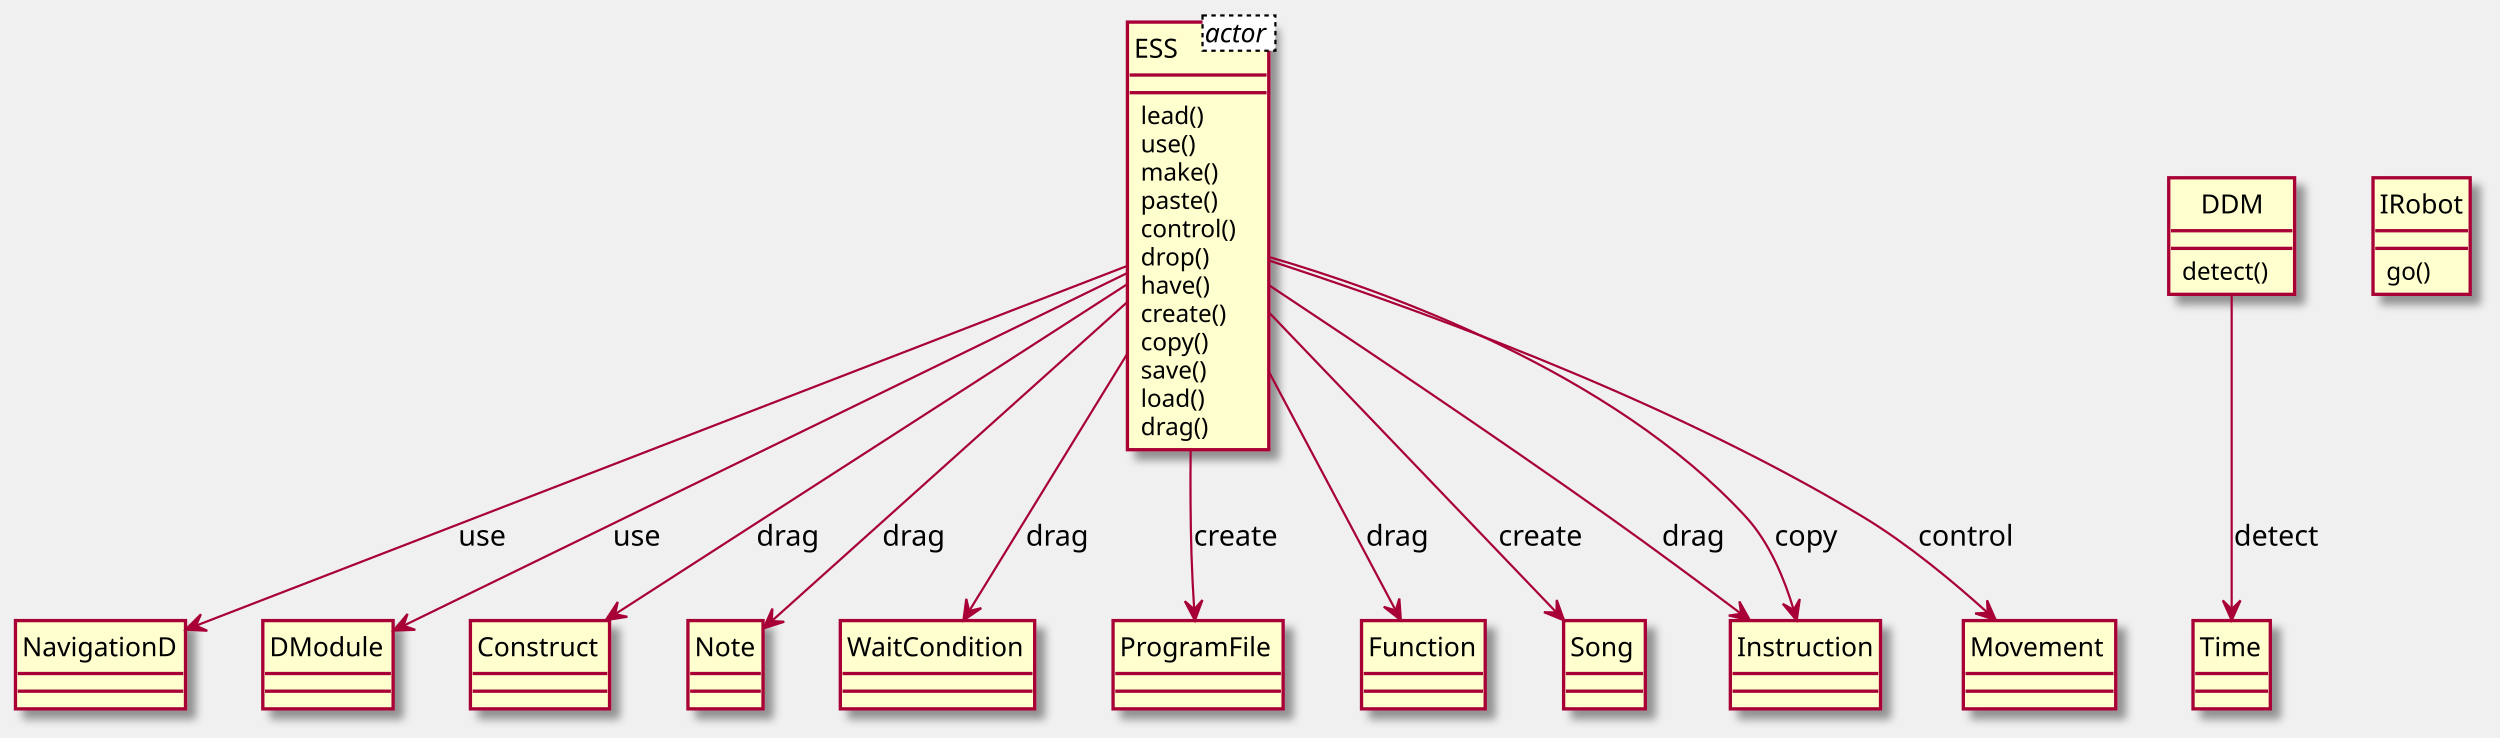
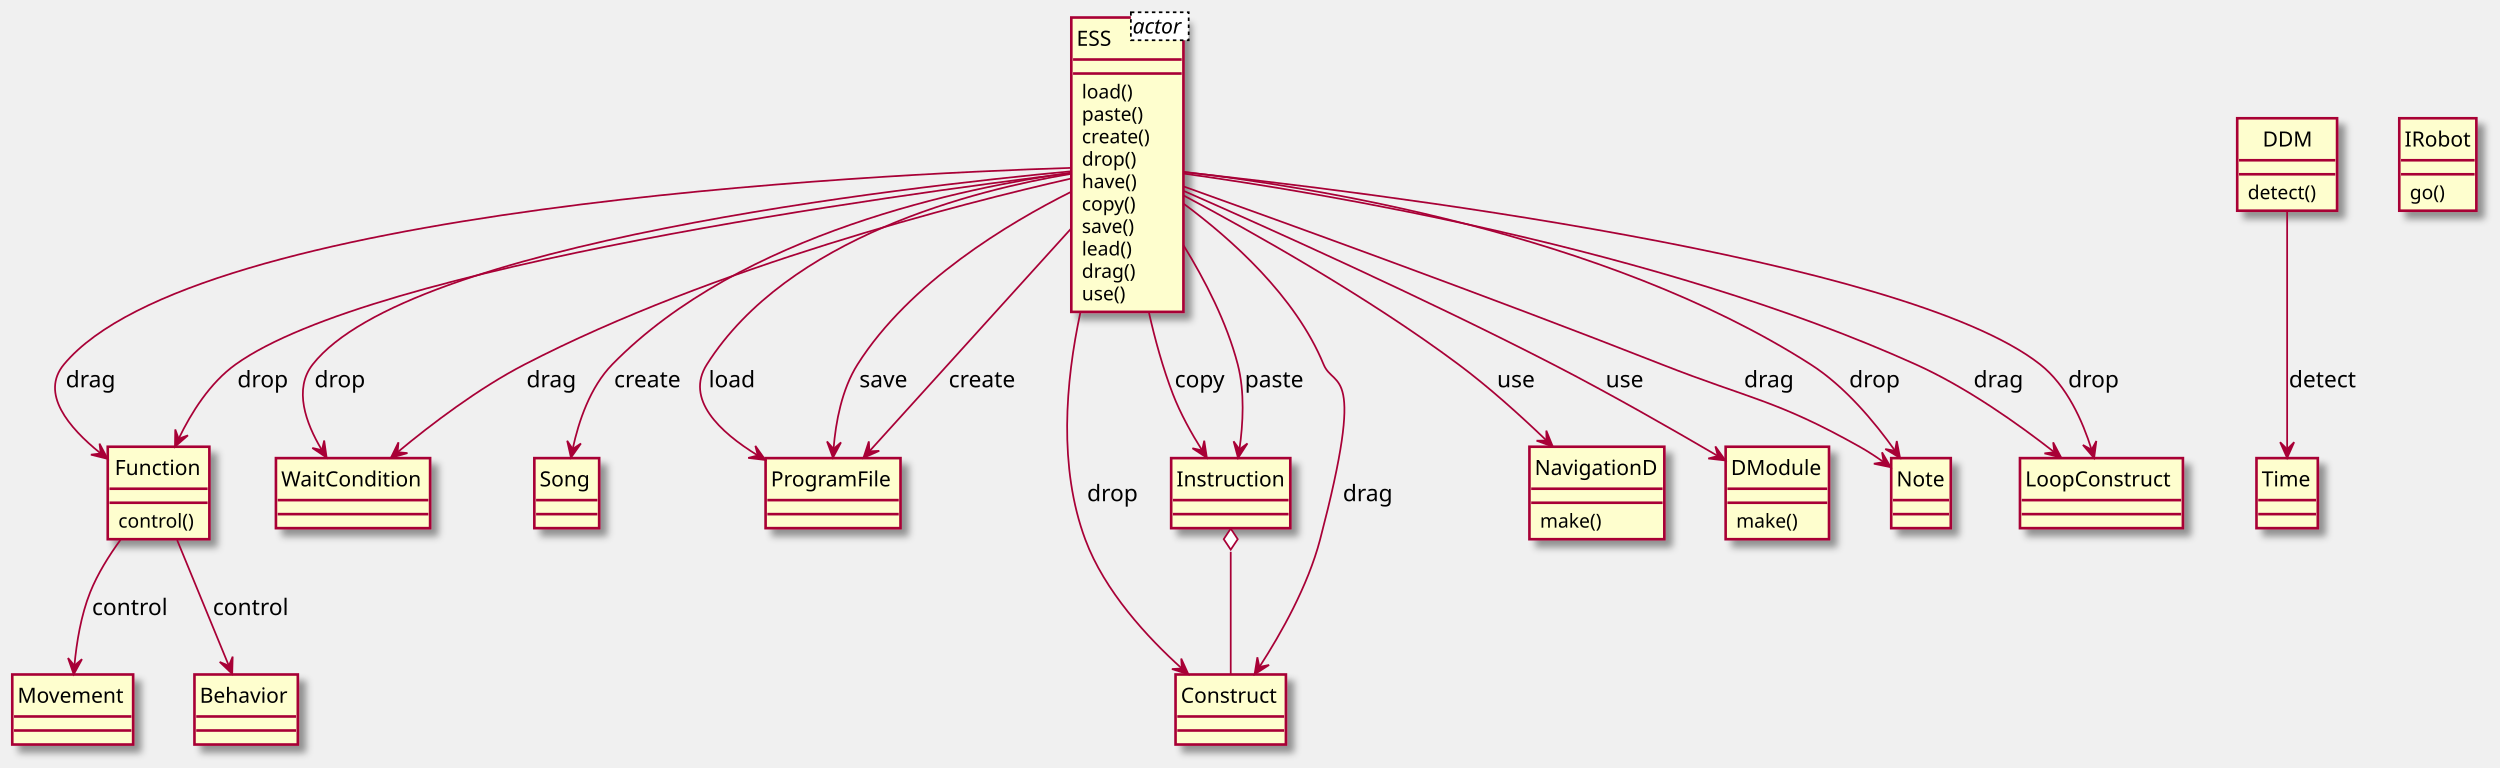
- <svg xmlns="http://www.w3.org/2000/svg" contentScriptType="application/ecmascript" contentStyleType="text/css" height="334px" preserveAspectRatio="none" style="width:1132px;height:334px;background:#FFFFFF;" version="1.1" viewBox="0 0 1132 334" width="1132px" zoomAndPan="magnify">
+ <svg xmlns="http://www.w3.org/2000/svg" contentScriptType="application/ecmascript" contentStyleType="text/css" height="438px" preserveAspectRatio="none" style="width:1427px;height:438px;background:#FFFFFF;" version="1.1" viewBox="0 0 1427 438" width="1427px" zoomAndPan="magnify">
  <defs>
-     <filter height="300%" id="fcxx1cqp5tyoc" width="300%" x="-1" y="-1">
+     <filter height="300%" id="fbifxa3tgu5ja" width="300%" x="-1" y="-1">
      <feGaussianBlur result="blurOut" stdDeviation="2.0" />
      <feColorMatrix in="blurOut" result="blurOut2" type="matrix" values="0 0 0 0 0 0 0 0 0 0 0 0 0 0 0 0 0 0 .4 0" />
      <feOffset dx="4.0" dy="4.0" in="blurOut2" result="blurOut3" />
      <feBlend in="SourceGraphic" in2="blurOut3" mode="normal" />
    </filter>
  </defs>
  <g>
-     <rect codeLine="4" fill="#FEFECE" filter="url(#fcxx1cqp5tyoc)" height="193.625" id="ESS" style="stroke:#A80036;stroke-width:1.5;" width="64" x="510.5" y="10" />
-     <text fill="#000000" font-family="sans-serif" font-size="12" lengthAdjust="spacing" textLength="23" x="513.5" y="26.139">ESS</text>
-     <rect fill="#FFFFFF" height="15.969" style="stroke:#000000;stroke-width:1.0;stroke-dasharray:2.0,2.0;" width="33" x="544.5" y="7" />
-     <text fill="#000000" font-family="sans-serif" font-size="12" font-style="italic" lengthAdjust="spacing" textLength="31" x="545.5" y="19.139">actor</text>
-     <line style="stroke:#A80036;stroke-width:1.5;" x1="511.5" x2="573.5" y1="33.969" y2="33.969" />
-     <line style="stroke:#A80036;stroke-width:1.5;" x1="511.5" x2="573.5" y1="41.969" y2="41.969" />
-     <text fill="#000000" font-family="sans-serif" font-size="11" lengthAdjust="spacing" textLength="33" x="516.5" y="56.179">lead()</text>
-     <text fill="#000000" font-family="sans-serif" font-size="11" lengthAdjust="spacing" textLength="29" x="516.5" y="68.984">use()</text>
-     <text fill="#000000" font-family="sans-serif" font-size="11" lengthAdjust="spacing" textLength="40" x="516.5" y="81.789">make()</text>
-     <text fill="#000000" font-family="sans-serif" font-size="11" lengthAdjust="spacing" textLength="40" x="516.5" y="94.593">paste()</text>
-     <text fill="#000000" font-family="sans-serif" font-size="11" lengthAdjust="spacing" textLength="46" x="516.5" y="107.398">control()</text>
-     <text fill="#000000" font-family="sans-serif" font-size="11" lengthAdjust="spacing" textLength="33" x="516.5" y="120.203">drop()</text>
-     <text fill="#000000" font-family="sans-serif" font-size="11" lengthAdjust="spacing" textLength="37" x="516.5" y="133.007">have()</text>
-     <text fill="#000000" font-family="sans-serif" font-size="11" lengthAdjust="spacing" textLength="45" x="516.5" y="145.812">create()</text>
-     <text fill="#000000" font-family="sans-serif" font-size="11" lengthAdjust="spacing" textLength="35" x="516.5" y="158.617">copy()</text>
-     <text fill="#000000" font-family="sans-serif" font-size="11" lengthAdjust="spacing" textLength="36" x="516.5" y="171.421">save()</text>
-     <text fill="#000000" font-family="sans-serif" font-size="11" lengthAdjust="spacing" textLength="32" x="516.5" y="184.226">load()</text>
-     <text fill="#000000" font-family="sans-serif" font-size="11" lengthAdjust="spacing" textLength="33" x="516.5" y="197.031">drag()</text>
-     <rect codeLine="18" fill="#FEFECE" filter="url(#fcxx1cqp5tyoc)" height="39.969" id="NavigationD" style="stroke:#A80036;stroke-width:1.5;" width="77" x="7" y="281" />
-     <text fill="#000000" font-family="sans-serif" font-size="12" lengthAdjust="spacing" textLength="71" x="10" y="297.139">NavigationD</text>
-     <line style="stroke:#A80036;stroke-width:1.5;" x1="8" x2="83" y1="304.969" y2="304.969" />
-     <line style="stroke:#A80036;stroke-width:1.5;" x1="8" x2="83" y1="312.969" y2="312.969" />
-     <rect codeLine="20" fill="#FEFECE" filter="url(#fcxx1cqp5tyoc)" height="52.773" id="DDM" style="stroke:#A80036;stroke-width:1.5;" width="57" x="982" y="80.5" />
-     <text fill="#000000" font-family="sans-serif" font-size="12" lengthAdjust="spacing" textLength="28" x="996.5" y="96.639">DDM</text>
-     <line style="stroke:#A80036;stroke-width:1.5;" x1="983" x2="1038" y1="104.469" y2="104.469" />
-     <line style="stroke:#A80036;stroke-width:1.5;" x1="983" x2="1038" y1="112.469" y2="112.469" />
-     <text fill="#000000" font-family="sans-serif" font-size="11" lengthAdjust="spacing" textLength="45" x="988" y="126.679">detect()</text>
-     <rect codeLine="23" fill="#FEFECE" filter="url(#fcxx1cqp5tyoc)" height="39.969" id="Time" style="stroke:#A80036;stroke-width:1.5;" width="35" x="993" y="281" />
-     <text fill="#000000" font-family="sans-serif" font-size="12" lengthAdjust="spacing" textLength="29" x="996" y="297.139">Time</text>
-     <line style="stroke:#A80036;stroke-width:1.5;" x1="994" x2="1027" y1="304.969" y2="304.969" />
-     <line style="stroke:#A80036;stroke-width:1.5;" x1="994" x2="1027" y1="312.969" y2="312.969" />
-     <rect codeLine="25" fill="#FEFECE" filter="url(#fcxx1cqp5tyoc)" height="39.969" id="DModule" style="stroke:#A80036;stroke-width:1.5;" width="59" x="119" y="281" />
-     <text fill="#000000" font-family="sans-serif" font-size="12" lengthAdjust="spacing" textLength="53" x="122" y="297.139">DModule</text>
-     <line style="stroke:#A80036;stroke-width:1.5;" x1="120" x2="177" y1="304.969" y2="304.969" />
-     <line style="stroke:#A80036;stroke-width:1.5;" x1="120" x2="177" y1="312.969" y2="312.969" />
-     <rect codeLine="27" fill="#FEFECE" filter="url(#fcxx1cqp5tyoc)" height="39.969" id="Construct" style="stroke:#A80036;stroke-width:1.5;" width="63" x="213" y="281" />
-     <text fill="#000000" font-family="sans-serif" font-size="12" lengthAdjust="spacing" textLength="57" x="216" y="297.139">Construct</text>
-     <line style="stroke:#A80036;stroke-width:1.5;" x1="214" x2="275" y1="304.969" y2="304.969" />
-     <line style="stroke:#A80036;stroke-width:1.5;" x1="214" x2="275" y1="312.969" y2="312.969" />
-     <rect codeLine="29" fill="#FEFECE" filter="url(#fcxx1cqp5tyoc)" height="39.969" id="Note" style="stroke:#A80036;stroke-width:1.5;" width="34" x="311.5" y="281" />
-     <text fill="#000000" font-family="sans-serif" font-size="12" lengthAdjust="spacing" textLength="28" x="314.5" y="297.139">Note</text>
-     <line style="stroke:#A80036;stroke-width:1.5;" x1="312.5" x2="344.5" y1="304.969" y2="304.969" />
-     <line style="stroke:#A80036;stroke-width:1.5;" x1="312.5" x2="344.5" y1="312.969" y2="312.969" />
-     <rect codeLine="31" fill="#FEFECE" filter="url(#fcxx1cqp5tyoc)" height="52.773" id="IRobot" style="stroke:#A80036;stroke-width:1.5;" width="44" x="1074.5" y="80.5" />
-     <text fill="#000000" font-family="sans-serif" font-size="12" lengthAdjust="spacing" textLength="38" x="1077.5" y="96.639">IRobot</text>
-     <line style="stroke:#A80036;stroke-width:1.5;" x1="1075.5" x2="1117.5" y1="104.469" y2="104.469" />
-     <line style="stroke:#A80036;stroke-width:1.5;" x1="1075.5" x2="1117.5" y1="112.469" y2="112.469" />
-     <text fill="#000000" font-family="sans-serif" font-size="11" lengthAdjust="spacing" textLength="22" x="1080.5" y="126.679">go()</text>
-     <rect codeLine="34" fill="#FEFECE" filter="url(#fcxx1cqp5tyoc)" height="39.969" id="WaitCondition" style="stroke:#A80036;stroke-width:1.5;" width="88" x="380.5" y="281" />
-     <text fill="#000000" font-family="sans-serif" font-size="12" lengthAdjust="spacing" textLength="82" x="383.5" y="297.139">WaitCondition</text>
-     <line style="stroke:#A80036;stroke-width:1.5;" x1="381.5" x2="467.5" y1="304.969" y2="304.969" />
-     <line style="stroke:#A80036;stroke-width:1.5;" x1="381.5" x2="467.5" y1="312.969" y2="312.969" />
-     <rect codeLine="36" fill="#FEFECE" filter="url(#fcxx1cqp5tyoc)" height="39.969" id="ProgramFile" style="stroke:#A80036;stroke-width:1.5;" width="77" x="504" y="281" />
-     <text fill="#000000" font-family="sans-serif" font-size="12" lengthAdjust="spacing" textLength="71" x="507" y="297.139">ProgramFile</text>
-     <line style="stroke:#A80036;stroke-width:1.5;" x1="505" x2="580" y1="304.969" y2="304.969" />
-     <line style="stroke:#A80036;stroke-width:1.5;" x1="505" x2="580" y1="312.969" y2="312.969" />
-     <rect codeLine="38" fill="#FEFECE" filter="url(#fcxx1cqp5tyoc)" height="39.969" id="Function" style="stroke:#A80036;stroke-width:1.5;" width="56" x="616.5" y="281" />
-     <text fill="#000000" font-family="sans-serif" font-size="12" lengthAdjust="spacing" textLength="50" x="619.5" y="297.139">Function</text>
-     <line style="stroke:#A80036;stroke-width:1.5;" x1="617.5" x2="671.5" y1="304.969" y2="304.969" />
-     <line style="stroke:#A80036;stroke-width:1.5;" x1="617.5" x2="671.5" y1="312.969" y2="312.969" />
-     <rect codeLine="40" fill="#FEFECE" filter="url(#fcxx1cqp5tyoc)" height="39.969" id="Song" style="stroke:#A80036;stroke-width:1.5;" width="37" x="708" y="281" />
-     <text fill="#000000" font-family="sans-serif" font-size="12" lengthAdjust="spacing" textLength="31" x="711" y="297.139">Song</text>
-     <line style="stroke:#A80036;stroke-width:1.5;" x1="709" x2="744" y1="304.969" y2="304.969" />
-     <line style="stroke:#A80036;stroke-width:1.5;" x1="709" x2="744" y1="312.969" y2="312.969" />
-     <rect codeLine="42" fill="#FEFECE" filter="url(#fcxx1cqp5tyoc)" height="39.969" id="Instruction" style="stroke:#A80036;stroke-width:1.5;" width="68" x="783.5" y="281" />
-     <text fill="#000000" font-family="sans-serif" font-size="12" lengthAdjust="spacing" textLength="62" x="786.5" y="297.139">Instruction</text>
-     <line style="stroke:#A80036;stroke-width:1.5;" x1="784.5" x2="850.5" y1="304.969" y2="304.969" />
-     <line style="stroke:#A80036;stroke-width:1.5;" x1="784.5" x2="850.5" y1="312.969" y2="312.969" />
-     <rect codeLine="44" fill="#FEFECE" filter="url(#fcxx1cqp5tyoc)" height="39.969" id="Movement" style="stroke:#A80036;stroke-width:1.5;" width="69" x="889" y="281" />
-     <text fill="#000000" font-family="sans-serif" font-size="12" lengthAdjust="spacing" textLength="63" x="892" y="297.139">Movement</text>
-     <line style="stroke:#A80036;stroke-width:1.5;" x1="890" x2="957" y1="304.969" y2="304.969" />
-     <line style="stroke:#A80036;stroke-width:1.5;" x1="890" x2="957" y1="312.969" y2="312.969" />
-     <path codeLine="46" d="M539.124,204.158 C538.965,219.815 539.037,235.86 539.5,251 C539.746,259.029 540.217,267.788 540.715,275.651 " fill="none" id="ESS-to-ProgramFile" style="stroke:#A80036;stroke-width:1.0;" />
-     <polygon fill="#A80036" points="541.061,280.931,544.463,271.688,540.734,275.942,536.481,272.212,541.061,280.931" style="stroke:#A80036;stroke-width:1.0;" />
-     <text fill="#000000" font-family="sans-serif" font-size="13" lengthAdjust="spacing" textLength="41" x="540.5" y="247.067">create</text>
-     <path codeLine="47" d="M510.462,136.744 C466.137,176.513 387.322,247.225 349.668,281.008 " fill="none" id="ESS-to-Note" style="stroke:#A80036;stroke-width:1.0;" />
-     <polygon fill="#A80036" points="345.72,284.55,355.091,281.518,349.442,281.212,349.748,275.563,345.72,284.55" style="stroke:#A80036;stroke-width:1.0;" />
-     <text fill="#000000" font-family="sans-serif" font-size="13" lengthAdjust="spacing" textLength="29" x="399.5" y="247.067">drag</text>
-     <path codeLine="48" d="M574.71,129.216 C612.024,153.933 675.206,196.214 728.5,234 C748.608,248.257 770.885,264.778 788.121,277.724 " fill="none" id="ESS-to-Instruction" style="stroke:#A80036;stroke-width:1.0;" />
-     <polygon fill="#A80036" points="792.391,280.934,787.601,272.329,788.394,277.93,782.794,278.723,792.391,280.934" style="stroke:#A80036;stroke-width:1.0;" />
-     <text fill="#000000" font-family="sans-serif" font-size="13" lengthAdjust="spacing" textLength="29" x="752.5" y="247.067">drag</text>
-     <path codeLine="56" d="M574.754,116.415 C626.851,131.556 729.796,168.118 790.5,234 C801.334,245.758 808.108,262.448 812.161,276.103 " fill="none" id="ESS-to-Instruction-1" style="stroke:#A80036;stroke-width:1.0;" />
-     <polygon fill="#A80036" points="813.534,280.981,814.946,271.234,812.179,276.168,807.245,273.401,813.534,280.981" style="stroke:#A80036;stroke-width:1.0;" />
-     <text fill="#000000" font-family="sans-serif" font-size="13" lengthAdjust="spacing" textLength="31" x="803.5" y="247.067">copy</text>
-     <path codeLine="49" d="M510.257,123.712 C436.973,159.424 258.42,246.435 183.014,283.181 " fill="none" id="ESS-to-DModule" style="stroke:#A80036;stroke-width:1.0;" />
-     <polygon fill="#A80036" points="178.199,285.528,188.042,285.181,182.694,283.337,184.538,277.99,178.199,285.528" style="stroke:#A80036;stroke-width:1.0;" />
-     <text fill="#000000" font-family="sans-serif" font-size="13" lengthAdjust="spacing" textLength="23" x="277.5" y="247.067">use</text>
-     <path codeLine="50" d="M510.273,120.45 C423.863,153.832 186.931,245.363 88.873,283.244 " fill="none" id="ESS-to-NavigationD" style="stroke:#A80036;stroke-width:1.0;" />
-     <polygon fill="#A80036" points="84.027,285.116,93.864,285.604,88.691,283.315,90.981,278.142,84.027,285.116" style="stroke:#A80036;stroke-width:1.0;" />
-     <text fill="#000000" font-family="sans-serif" font-size="13" lengthAdjust="spacing" textLength="23" x="207.5" y="247.067">use</text>
-     <path codeLine="51" d="M574.633,168.486 C594.064,205.062 617.749,249.644 631.951,276.378 " fill="none" id="ESS-to-Function" style="stroke:#A80036;stroke-width:1.0;" />
-     <polygon fill="#A80036" points="634.318,280.833,633.628,271.008,631.972,276.418,626.563,274.762,634.318,280.833" style="stroke:#A80036;stroke-width:1.0;" />
-     <text fill="#000000" font-family="sans-serif" font-size="13" lengthAdjust="spacing" textLength="29" x="618.5" y="247.067">drag</text>
-     <path codeLine="52" d="M574.725,118.003 C631.458,136.358 751.837,178.665 843.5,234 C863.963,246.353 884.715,263.642 899.955,277.426 " fill="none" id="ESS-to-Movement" style="stroke:#A80036;stroke-width:1.0;" />
-     <polygon fill="#A80036" points="903.707,280.85,899.755,271.829,900.013,277.48,894.362,277.738,903.707,280.85" style="stroke:#A80036;stroke-width:1.0;" />
-     <text fill="#000000" font-family="sans-serif" font-size="13" lengthAdjust="spacing" textLength="44" x="868.5" y="247.067">control</text>
-     <path codeLine="53" d="M510.412,160.211 C487.091,198.157 456.63,247.72 438.949,276.49 " fill="none" id="ESS-to-WaitCondition" style="stroke:#A80036;stroke-width:1.0;" />
-     <polygon fill="#A80036" points="436.224,280.924,444.344,275.351,438.842,276.664,437.529,271.162,436.224,280.924" style="stroke:#A80036;stroke-width:1.0;" />
-     <text fill="#000000" font-family="sans-serif" font-size="13" lengthAdjust="spacing" textLength="29" x="464.5" y="247.067">drag</text>
-     <path codeLine="54" d="M510.326,128.73 C453.707,165.209 336.778,240.546 278.733,277.944 " fill="none" id="ESS-to-Construct" style="stroke:#A80036;stroke-width:1.0;" />
-     <polygon fill="#A80036" points="274.318,280.788,284.05,279.278,278.522,278.081,279.719,272.552,274.318,280.788" style="stroke:#A80036;stroke-width:1.0;" />
-     <text fill="#000000" font-family="sans-serif" font-size="13" lengthAdjust="spacing" textLength="29" x="342.5" y="247.067">drag</text>
-     <path codeLine="55" d="M574.55,141.444 C611.752,180.263 672.119,243.254 704.429,276.97 " fill="none" id="ESS-to-Song" style="stroke:#A80036;stroke-width:1.0;" />
-     <polygon fill="#A80036" points="708.227,280.933,704.888,271.667,704.768,277.323,699.112,277.202,708.227,280.933" style="stroke:#A80036;stroke-width:1.0;" />
-     <text fill="#000000" font-family="sans-serif" font-size="13" lengthAdjust="spacing" textLength="41" x="678.5" y="247.067">create</text>
-     <path codeLine="57" d="M1010.5,133.894 C1010.5,171.162 1010.5,239.425 1010.5,275.754 " fill="none" id="DDM-to-Time" style="stroke:#A80036;stroke-width:1.0;" />
-     <polygon fill="#A80036" points="1010.5,280.875,1014.5,271.875,1010.5,275.875,1006.5,271.875,1010.5,280.875" style="stroke:#A80036;stroke-width:1.0;" />
-     <text fill="#000000" font-family="sans-serif" font-size="13" lengthAdjust="spacing" textLength="41" x="1011.5" y="247.067">detect</text>
+     <rect codeLine="4" fill="#FEFECE" filter="url(#fbifxa3tgu5ja)" height="168.016" id="ESS" style="stroke:#A80036;stroke-width:1.5;" width="64" x="611.5" y="10" />
+     <text fill="#000000" font-family="sans-serif" font-size="12" lengthAdjust="spacing" textLength="23" x="614.5" y="26.139">ESS</text>
+     <rect fill="#FFFFFF" height="15.969" style="stroke:#000000;stroke-width:1.0;stroke-dasharray:2.0,2.0;" width="33" x="645.5" y="7" />
+     <text fill="#000000" font-family="sans-serif" font-size="12" font-style="italic" lengthAdjust="spacing" textLength="31" x="646.5" y="19.139">actor</text>
+     <line style="stroke:#A80036;stroke-width:1.5;" x1="612.5" x2="674.5" y1="33.969" y2="33.969" />
+     <line style="stroke:#A80036;stroke-width:1.5;" x1="612.5" x2="674.5" y1="41.969" y2="41.969" />
+     <text fill="#000000" font-family="sans-serif" font-size="11" lengthAdjust="spacing" textLength="32" x="617.5" y="56.179">load()</text>
+     <text fill="#000000" font-family="sans-serif" font-size="11" lengthAdjust="spacing" textLength="40" x="617.5" y="68.984">paste()</text>
+     <text fill="#000000" font-family="sans-serif" font-size="11" lengthAdjust="spacing" textLength="45" x="617.5" y="81.789">create()</text>
+     <text fill="#000000" font-family="sans-serif" font-size="11" lengthAdjust="spacing" textLength="33" x="617.5" y="94.593">drop()</text>
+     <text fill="#000000" font-family="sans-serif" font-size="11" lengthAdjust="spacing" textLength="37" x="617.5" y="107.398">have()</text>
+     <text fill="#000000" font-family="sans-serif" font-size="11" lengthAdjust="spacing" textLength="35" x="617.5" y="120.203">copy()</text>
+     <text fill="#000000" font-family="sans-serif" font-size="11" lengthAdjust="spacing" textLength="36" x="617.5" y="133.007">save()</text>
+     <text fill="#000000" font-family="sans-serif" font-size="11" lengthAdjust="spacing" textLength="33" x="617.5" y="145.812">lead()</text>
+     <text fill="#000000" font-family="sans-serif" font-size="11" lengthAdjust="spacing" textLength="33" x="617.5" y="158.617">drag()</text>
+     <text fill="#000000" font-family="sans-serif" font-size="11" lengthAdjust="spacing" textLength="29" x="617.5" y="171.421">use()</text>
+     <rect codeLine="16" fill="#FEFECE" filter="url(#fbifxa3tgu5ja)" height="39.969" id="Instruction" style="stroke:#A80036;stroke-width:1.5;" width="68" x="668.5" y="261.5" />
+     <text fill="#000000" font-family="sans-serif" font-size="12" lengthAdjust="spacing" textLength="62" x="671.5" y="277.639">Instruction</text>
+     <line style="stroke:#A80036;stroke-width:1.5;" x1="669.5" x2="735.5" y1="285.469" y2="285.469" />
+     <line style="stroke:#A80036;stroke-width:1.5;" x1="669.5" x2="735.5" y1="293.469" y2="293.469" />
+     <rect codeLine="18" fill="#FEFECE" filter="url(#fbifxa3tgu5ja)" height="39.969" id="WaitCondition" style="stroke:#A80036;stroke-width:1.5;" width="88" x="157.5" y="261.5" />
+     <text fill="#000000" font-family="sans-serif" font-size="12" lengthAdjust="spacing" textLength="82" x="160.5" y="277.639">WaitCondition</text>
+     <line style="stroke:#A80036;stroke-width:1.5;" x1="158.5" x2="244.5" y1="285.469" y2="285.469" />
+     <line style="stroke:#A80036;stroke-width:1.5;" x1="158.5" x2="244.5" y1="293.469" y2="293.469" />
+     <rect codeLine="20" fill="#FEFECE" filter="url(#fbifxa3tgu5ja)" height="39.969" id="Song" style="stroke:#A80036;stroke-width:1.5;" width="37" x="305" y="261.5" />
+     <text fill="#000000" font-family="sans-serif" font-size="12" lengthAdjust="spacing" textLength="31" x="308" y="277.639">Song</text>
+     <line style="stroke:#A80036;stroke-width:1.5;" x1="306" x2="341" y1="285.469" y2="285.469" />
+     <line style="stroke:#A80036;stroke-width:1.5;" x1="306" x2="341" y1="293.469" y2="293.469" />
+     <rect codeLine="22" fill="#FEFECE" filter="url(#fbifxa3tgu5ja)" height="39.969" id="ProgramFile" style="stroke:#A80036;stroke-width:1.5;" width="77" x="437" y="261.5" />
+     <text fill="#000000" font-family="sans-serif" font-size="12" lengthAdjust="spacing" textLength="71" x="440" y="277.639">ProgramFile</text>
+     <line style="stroke:#A80036;stroke-width:1.5;" x1="438" x2="513" y1="285.469" y2="285.469" />
+     <line style="stroke:#A80036;stroke-width:1.5;" x1="438" x2="513" y1="293.469" y2="293.469" />
+     <rect codeLine="24" fill="#FEFECE" filter="url(#fbifxa3tgu5ja)" height="52.773" id="Function" style="stroke:#A80036;stroke-width:1.5;" width="58" x="61.5" y="255" />
+     <text fill="#000000" font-family="sans-serif" font-size="12" lengthAdjust="spacing" textLength="50" x="65.5" y="271.139">Function</text>
+     <line style="stroke:#A80036;stroke-width:1.5;" x1="62.5" x2="118.5" y1="278.969" y2="278.969" />
+     <line style="stroke:#A80036;stroke-width:1.5;" x1="62.5" x2="118.5" y1="286.969" y2="286.969" />
+     <text fill="#000000" font-family="sans-serif" font-size="11" lengthAdjust="spacing" textLength="46" x="67.5" y="301.179">control()</text>
+     <rect codeLine="27" fill="#FEFECE" filter="url(#fbifxa3tgu5ja)" height="39.969" id="Behavior" style="stroke:#A80036;stroke-width:1.5;" width="59" x="111" y="385" />
+     <text fill="#000000" font-family="sans-serif" font-size="12" lengthAdjust="spacing" textLength="53" x="114" y="401.139">Behavior</text>
+     <line style="stroke:#A80036;stroke-width:1.5;" x1="112" x2="169" y1="408.969" y2="408.969" />
+     <line style="stroke:#A80036;stroke-width:1.5;" x1="112" x2="169" y1="416.969" y2="416.969" />
+     <rect codeLine="29" fill="#FEFECE" filter="url(#fbifxa3tgu5ja)" height="52.773" id="DDM" style="stroke:#A80036;stroke-width:1.5;" width="57" x="1277" y="67.5" />
+     <text fill="#000000" font-family="sans-serif" font-size="12" lengthAdjust="spacing" textLength="28" x="1291.5" y="83.639">DDM</text>
+     <line style="stroke:#A80036;stroke-width:1.5;" x1="1278" x2="1333" y1="91.469" y2="91.469" />
+     <line style="stroke:#A80036;stroke-width:1.5;" x1="1278" x2="1333" y1="99.469" y2="99.469" />
+     <text fill="#000000" font-family="sans-serif" font-size="11" lengthAdjust="spacing" textLength="45" x="1283" y="113.679">detect()</text>
+     <rect codeLine="32" fill="#FEFECE" filter="url(#fbifxa3tgu5ja)" height="39.969" id="Time" style="stroke:#A80036;stroke-width:1.5;" width="35" x="1288" y="261.5" />
+     <text fill="#000000" font-family="sans-serif" font-size="12" lengthAdjust="spacing" textLength="29" x="1291" y="277.639">Time</text>
+     <line style="stroke:#A80036;stroke-width:1.5;" x1="1289" x2="1322" y1="285.469" y2="285.469" />
+     <line style="stroke:#A80036;stroke-width:1.5;" x1="1289" x2="1322" y1="293.469" y2="293.469" />
+     <rect codeLine="34" fill="#FEFECE" filter="url(#fbifxa3tgu5ja)" height="39.969" id="Construct" style="stroke:#A80036;stroke-width:1.5;" width="63" x="671" y="385" />
+     <text fill="#000000" font-family="sans-serif" font-size="12" lengthAdjust="spacing" textLength="57" x="674" y="401.139">Construct</text>
+     <line style="stroke:#A80036;stroke-width:1.5;" x1="672" x2="733" y1="408.969" y2="408.969" />
+     <line style="stroke:#A80036;stroke-width:1.5;" x1="672" x2="733" y1="416.969" y2="416.969" />
+     <rect codeLine="36" fill="#FEFECE" filter="url(#fbifxa3tgu5ja)" height="52.773" id="NavigationD" style="stroke:#A80036;stroke-width:1.5;" width="77" x="873" y="255" />
+     <text fill="#000000" font-family="sans-serif" font-size="12" lengthAdjust="spacing" textLength="71" x="876" y="271.139">NavigationD</text>
+     <line style="stroke:#A80036;stroke-width:1.5;" x1="874" x2="949" y1="278.969" y2="278.969" />
+     <line style="stroke:#A80036;stroke-width:1.5;" x1="874" x2="949" y1="286.969" y2="286.969" />
+     <text fill="#000000" font-family="sans-serif" font-size="11" lengthAdjust="spacing" textLength="40" x="879" y="301.179">make()</text>
+     <rect codeLine="39" fill="#FEFECE" filter="url(#fbifxa3tgu5ja)" height="52.773" id="DModule" style="stroke:#A80036;stroke-width:1.5;" width="59" x="985" y="255" />
+     <text fill="#000000" font-family="sans-serif" font-size="12" lengthAdjust="spacing" textLength="53" x="988" y="271.139">DModule</text>
+     <line style="stroke:#A80036;stroke-width:1.5;" x1="986" x2="1043" y1="278.969" y2="278.969" />
+     <line style="stroke:#A80036;stroke-width:1.5;" x1="986" x2="1043" y1="286.969" y2="286.969" />
+     <text fill="#000000" font-family="sans-serif" font-size="11" lengthAdjust="spacing" textLength="40" x="991" y="301.179">make()</text>
+     <rect codeLine="42" fill="#FEFECE" filter="url(#fbifxa3tgu5ja)" height="39.969" id="Movement" style="stroke:#A80036;stroke-width:1.5;" width="69" x="7" y="385" />
+     <text fill="#000000" font-family="sans-serif" font-size="12" lengthAdjust="spacing" textLength="63" x="10" y="401.139">Movement</text>
+     <line style="stroke:#A80036;stroke-width:1.5;" x1="8" x2="75" y1="408.969" y2="408.969" />
+     <line style="stroke:#A80036;stroke-width:1.5;" x1="8" x2="75" y1="416.969" y2="416.969" />
+     <rect codeLine="44" fill="#FEFECE" filter="url(#fbifxa3tgu5ja)" height="39.969" id="Note" style="stroke:#A80036;stroke-width:1.5;" width="34" x="1079.5" y="261.5" />
+     <text fill="#000000" font-family="sans-serif" font-size="12" lengthAdjust="spacing" textLength="28" x="1082.5" y="277.639">Note</text>
+     <line style="stroke:#A80036;stroke-width:1.5;" x1="1080.5" x2="1112.5" y1="285.469" y2="285.469" />
+     <line style="stroke:#A80036;stroke-width:1.5;" x1="1080.5" x2="1112.5" y1="293.469" y2="293.469" />
+     <rect codeLine="46" fill="#FEFECE" filter="url(#fbifxa3tgu5ja)" height="39.969" id="LoopConstruct" style="stroke:#A80036;stroke-width:1.5;" width="93" x="1153" y="261.5" />
+     <text fill="#000000" font-family="sans-serif" font-size="12" lengthAdjust="spacing" textLength="87" x="1156" y="277.639">LoopConstruct</text>
+     <line style="stroke:#A80036;stroke-width:1.5;" x1="1154" x2="1245" y1="285.469" y2="285.469" />
+     <line style="stroke:#A80036;stroke-width:1.5;" x1="1154" x2="1245" y1="293.469" y2="293.469" />
+     <rect codeLine="48" fill="#FEFECE" filter="url(#fbifxa3tgu5ja)" height="52.773" id="IRobot" style="stroke:#A80036;stroke-width:1.5;" width="44" x="1369.5" y="67.5" />
+     <text fill="#000000" font-family="sans-serif" font-size="12" lengthAdjust="spacing" textLength="38" x="1372.5" y="83.639">IRobot</text>
+     <line style="stroke:#A80036;stroke-width:1.5;" x1="1370.5" x2="1412.5" y1="91.469" y2="91.469" />
+     <line style="stroke:#A80036;stroke-width:1.5;" x1="1370.5" x2="1412.5" y1="99.469" y2="99.469" />
+     <text fill="#000000" font-family="sans-serif" font-size="11" lengthAdjust="spacing" textLength="22" x="1375.5" y="113.679">go()</text>
+     <path codeLine="51" d="M611.108,130.766 C577.207,168.199 524.995,225.849 496.252,257.586 " fill="none" id="ESS-to-ProgramFile" style="stroke:#A80036;stroke-width:1.0;" />
+     <polygon fill="#A80036" points="492.866,261.325,501.873,257.341,496.223,257.62,495.944,251.97,492.866,261.325" style="stroke:#A80036;stroke-width:1.0;" />
+     <text fill="#000000" font-family="sans-serif" font-size="13" lengthAdjust="spacing" textLength="41" x="541.5" y="221.067">create</text>
+     <path codeLine="53" d="M611.082,99.281 C557.003,108.362 449.761,135.086 403.5,208 C390.938,227.8 410.546,246.483 432.451,259.922 " fill="none" id="ESS-to-ProgramFile-1" style="stroke:#A80036;stroke-width:1.0;" />
+     <polygon fill="#A80036" points="436.853,262.539,431.159,254.503,432.555,259.985,427.073,261.38,436.853,262.539" style="stroke:#A80036;stroke-width:1.0;" />
+     <text fill="#000000" font-family="sans-serif" font-size="13" lengthAdjust="spacing" textLength="27" x="404.5" y="221.067">load</text>
+     <path codeLine="55" d="M611.341,109.509 C575.628,127.375 519.117,161.205 489.5,208 C480.463,222.278 477.021,241.074 475.808,255.949 " fill="none" id="ESS-to-ProgramFile-2" style="stroke:#A80036;stroke-width:1.0;" />
+     <polygon fill="#A80036" points="475.455,261.237,480.045,252.523,475.788,256.248,472.063,251.991,475.455,261.237" style="stroke:#A80036;stroke-width:1.0;" />
+     <text fill="#000000" font-family="sans-serif" font-size="13" lengthAdjust="spacing" textLength="31" x="490.5" y="221.067">save</text>
+     <path codeLine="52" d="M611.324,98.58 C551.572,106.901 422.895,132.927 349.5,208 C336.818,220.972 330.276,240.555 326.928,256.1 " fill="none" id="ESS-to-Song" style="stroke:#A80036;stroke-width:1.0;" />
+     <polygon fill="#A80036" points="325.91,261.202,331.594,253.159,326.889,256.299,323.749,251.593,325.91,261.202" style="stroke:#A80036;stroke-width:1.0;" />
+     <text fill="#000000" font-family="sans-serif" font-size="13" lengthAdjust="spacing" textLength="41" x="350.5" y="221.067">create</text>
+     <path codeLine="54" d="M702.5,314.966 C702.5,337.269 702.5,366.119 702.5,384.838 " fill="none" id="Instruction-backto-Construct" style="stroke:#A80036;stroke-width:1.0;" />
+     <polygon fill="#FFFFFF" points="702.5,301.752,698.5,307.752,702.5,313.752,706.5,307.752,702.5,301.752" style="stroke:#A80036;stroke-width:1.0;" />
+     <path codeLine="56" d="M68.772,308.143 C62.245,317.079 55.709,327.507 51.5,338 C46.215,351.176 43.698,366.855 42.51,379.624 " fill="none" id="Function-to-Movement" style="stroke:#A80036;stroke-width:1.0;" />
+     <polygon fill="#A80036" points="42.078,384.903,46.799,376.259,42.486,379.919,38.826,375.606,42.078,384.903" style="stroke:#A80036;stroke-width:1.0;" />
+     <text fill="#000000" font-family="sans-serif" font-size="13" lengthAdjust="spacing" textLength="44" x="52.5" y="351.067">control</text>
+     <path codeLine="57" d="M675.713,106.463 C731.522,126.428 849.696,169.167 948.5,208 C999.123,227.897 1014.08,228.356 1061.5,255 C1066.02,257.541 1070.65,260.565 1075,263.626 " fill="none" id="ESS-to-Note" style="stroke:#A80036;stroke-width:1.0;" />
+     <polygon fill="#A80036" points="1079.24,266.684,1074.265,258.184,1075.18,263.766,1069.597,264.68,1079.24,266.684" style="stroke:#A80036;stroke-width:1.0;" />
+     <text fill="#000000" font-family="sans-serif" font-size="13" lengthAdjust="spacing" textLength="29" x="995.5" y="221.067">drag</text>
+     <path codeLine="62" d="M675.578,98.106 C745.628,106.142 915.448,132.547 1033.5,208 C1053.15,220.559 1070.13,241.033 1081.5,257.026 " fill="none" id="ESS-to-Note-1" style="stroke:#A80036;stroke-width:1.0;" />
+     <polygon fill="#A80036" points="1084.55,261.408,1082.684,251.738,1081.69,257.307,1076.121,256.313,1084.55,261.408" style="stroke:#A80036;stroke-width:1.0;" />
+     <text fill="#000000" font-family="sans-serif" font-size="13" lengthAdjust="spacing" textLength="29" x="1055.5" y="221.067">drop</text>
+     <path codeLine="58" d="M101.104,308.267 C109.808,329.419 122.045,359.155 130.563,379.853 " fill="none" id="Function-to-Behavior" style="stroke:#A80036;stroke-width:1.0;" />
+     <polygon fill="#A80036" points="132.536,384.647,132.809,374.802,130.633,380.024,125.411,377.847,132.536,384.647" style="stroke:#A80036;stroke-width:1.0;" />
+     <text fill="#000000" font-family="sans-serif" font-size="13" lengthAdjust="spacing" textLength="44" x="121.5" y="351.067">control</text>
+     <path codeLine="59" d="M1305.5,120.793 C1305.5,156.607 1305.5,220.941 1305.5,256.034 " fill="none" id="DDM-to-Time" style="stroke:#A80036;stroke-width:1.0;" />
+     <polygon fill="#A80036" points="1305.5,261.406,1309.5,252.406,1305.5,256.406,1301.5,252.406,1305.5,261.406" style="stroke:#A80036;stroke-width:1.0;" />
+     <text fill="#000000" font-family="sans-serif" font-size="13" lengthAdjust="spacing" textLength="41" x="1306.5" y="221.067">detect</text>
+     <path codeLine="60" d="M675.756,116.375 C702.791,136.404 739.467,169.048 755.5,208 C761.517,222.618 780.037,206.703 753.5,308 C746.578,334.423 731.181,361.654 719.105,380.334 " fill="none" id="ESS-to-Construct" style="stroke:#A80036;stroke-width:1.0;" />
+     <polygon fill="#A80036" points="716.113,384.893,724.394,379.562,718.856,380.712,717.705,375.174,716.113,384.893" style="stroke:#A80036;stroke-width:1.0;" />
+     <text fill="#000000" font-family="sans-serif" font-size="13" lengthAdjust="spacing" textLength="29" x="766.5" y="286.067">drag</text>
+     <path codeLine="61" d="M616.739,178.081 C608.079,218.379 604.177,266.849 619.5,308 C630.456,337.422 654.932,363.835 674.482,381.472 " fill="none" id="ESS-to-Construct-1" style="stroke:#A80036;stroke-width:1.0;" />
+     <polygon fill="#A80036" points="678.321,384.88,674.247,375.914,674.582,381.561,668.935,381.896,678.321,384.88" style="stroke:#A80036;stroke-width:1.0;" />
+     <text fill="#000000" font-family="sans-serif" font-size="13" lengthAdjust="spacing" textLength="29" x="620.5" y="286.067">drop</text>
+     <path codeLine="63" d="M611.498,95.815 C497.064,99.466 111.005,118.345 36.5,208 C22.791,224.496 39.109,244.041 57.3,258.679 " fill="none" id="ESS-to-Function" style="stroke:#A80036;stroke-width:1.0;" />
+     <polygon fill="#A80036" points="61.448,261.912,56.81,253.224,57.505,258.838,51.891,259.532,61.448,261.912" style="stroke:#A80036;stroke-width:1.0;" />
+     <text fill="#000000" font-family="sans-serif" font-size="13" lengthAdjust="spacing" textLength="29" x="37.5" y="221.067">drag</text>
+     <path codeLine="66" d="M611.176,98.826 C511.782,111.098 212.671,151.97 134.5,208 C119.859,218.494 109.163,235.516 101.985,250.43 " fill="none" id="ESS-to-Function-1" style="stroke:#A80036;stroke-width:1.0;" />
+     <polygon fill="#A80036" points="99.87,254.981,107.29,248.505,101.977,250.447,100.035,245.133,99.87,254.981" style="stroke:#A80036;stroke-width:1.0;" />
+     <text fill="#000000" font-family="sans-serif" font-size="13" lengthAdjust="spacing" textLength="29" x="135.5" y="221.067">drop</text>
+     <path codeLine="64" d="M611.496,97.763 C515.433,106.782 232.859,138.849 178.5,208 C167.48,222.018 174.485,241.419 183.565,256.624 " fill="none" id="ESS-to-WaitCondition" style="stroke:#A80036;stroke-width:1.0;" />
+     <polygon fill="#A80036" points="186.432,261.198,185.042,251.448,183.777,256.961,178.263,255.696,186.432,261.198" style="stroke:#A80036;stroke-width:1.0;" />
+     <text fill="#000000" font-family="sans-serif" font-size="13" lengthAdjust="spacing" textLength="29" x="179.5" y="221.067">drop</text>
+     <path codeLine="70" d="M611.321,101.928 C548.795,116.163 407.551,152.137 299.5,208 C273.108,221.645 246.192,242.126 227.263,257.843 " fill="none" id="ESS-to-WaitCondition-1" style="stroke:#A80036;stroke-width:1.0;" />
+     <polygon fill="#A80036" points="223.108,261.322,232.577,258.612,226.942,258.112,227.441,252.478,223.108,261.322" style="stroke:#A80036;stroke-width:1.0;" />
+     <text fill="#000000" font-family="sans-serif" font-size="13" lengthAdjust="spacing" textLength="29" x="300.5" y="221.067">drag</text>
+     <path codeLine="65" d="M675.596,99.086 C751.207,109.547 945.31,141.297 1093.5,208 C1122.47,221.041 1152.03,242.027 1172.55,258.073 " fill="none" id="ESS-to-LoopConstruct" style="stroke:#A80036;stroke-width:1.0;" />
+     <polygon fill="#A80036" points="1176.53,261.213,1171.946,252.496,1172.606,258.114,1166.988,258.775,1176.53,261.213" style="stroke:#A80036;stroke-width:1.0;" />
+     <text fill="#000000" font-family="sans-serif" font-size="13" lengthAdjust="spacing" textLength="29" x="1126.5" y="221.067">drag</text>
+     <path codeLine="69" d="M675.749,98.292 C777.088,109.191 1086.98,146.926 1164.5,208 C1179.82,220.072 1188.84,240.529 1193.87,256.641 " fill="none" id="ESS-to-LoopConstruct-1" style="stroke:#A80036;stroke-width:1.0;" />
+     <polygon fill="#A80036" points="1195.31,261.487,1196.59,251.722,1193.89,256.693,1188.919,253.993,1195.31,261.487" style="stroke:#A80036;stroke-width:1.0;" />
+     <text fill="#000000" font-family="sans-serif" font-size="13" lengthAdjust="spacing" textLength="29" x="1180.5" y="221.067">drop</text>
+     <path codeLine="67" d="M655.732,178.029 C659.288,193.899 663.803,210.176 669.5,225 C673.755,236.07 680.129,247.47 686.144,257.035 " fill="none" id="ESS-to-Instruction" style="stroke:#A80036;stroke-width:1.0;" />
+     <polygon fill="#A80036" points="688.873,261.293,687.382,251.558,686.174,257.084,680.648,255.876,688.873,261.293" style="stroke:#A80036;stroke-width:1.0;" />
+     <text fill="#000000" font-family="sans-serif" font-size="13" lengthAdjust="spacing" textLength="31" x="670.5" y="221.067">copy</text>
+     <path codeLine="71" d="M675.536,140.006 C687.779,159.861 700.284,184.087 706.5,208 C710.595,223.756 709.541,242.065 707.49,256.342 " fill="none" id="ESS-to-Instruction-1" style="stroke:#A80036;stroke-width:1.0;" />
+     <polygon fill="#A80036" points="706.697,261.407,712.042,253.135,707.471,256.467,704.139,251.896,706.697,261.407" style="stroke:#A80036;stroke-width:1.0;" />
+     <text fill="#000000" font-family="sans-serif" font-size="13" lengthAdjust="spacing" textLength="36" x="710.5" y="221.067">paste</text>
+     <path codeLine="68" d="M675.737,109.003 C722.651,129.604 812.244,169.783 886.5,208 C918.914,224.683 954.977,245.302 980.541,260.281 " fill="none" id="ESS-to-DModule" style="stroke:#A80036;stroke-width:1.0;" />
+     <polygon fill="#A80036" points="984.87,262.822,979.133,254.817,980.558,260.291,975.083,261.716,984.87,262.822" style="stroke:#A80036;stroke-width:1.0;" />
+     <text fill="#000000" font-family="sans-serif" font-size="13" lengthAdjust="spacing" textLength="23" x="916.5" y="221.067">use</text>
+     <path codeLine="72" d="M675.518,111.537 C714.149,132.068 780.398,169.152 832.5,208 C849.961,221.019 867.963,237.282 882.364,251.103 " fill="none" id="ESS-to-NavigationD" style="stroke:#A80036;stroke-width:1.0;" />
+     <polygon fill="#A80036" points="886.327,254.932,882.634,245.802,882.731,251.458,877.075,251.555,886.327,254.932" style="stroke:#A80036;stroke-width:1.0;" />
+     <text fill="#000000" font-family="sans-serif" font-size="13" lengthAdjust="spacing" textLength="23" x="854.5" y="221.067">use</text>
  </g>
</svg>
